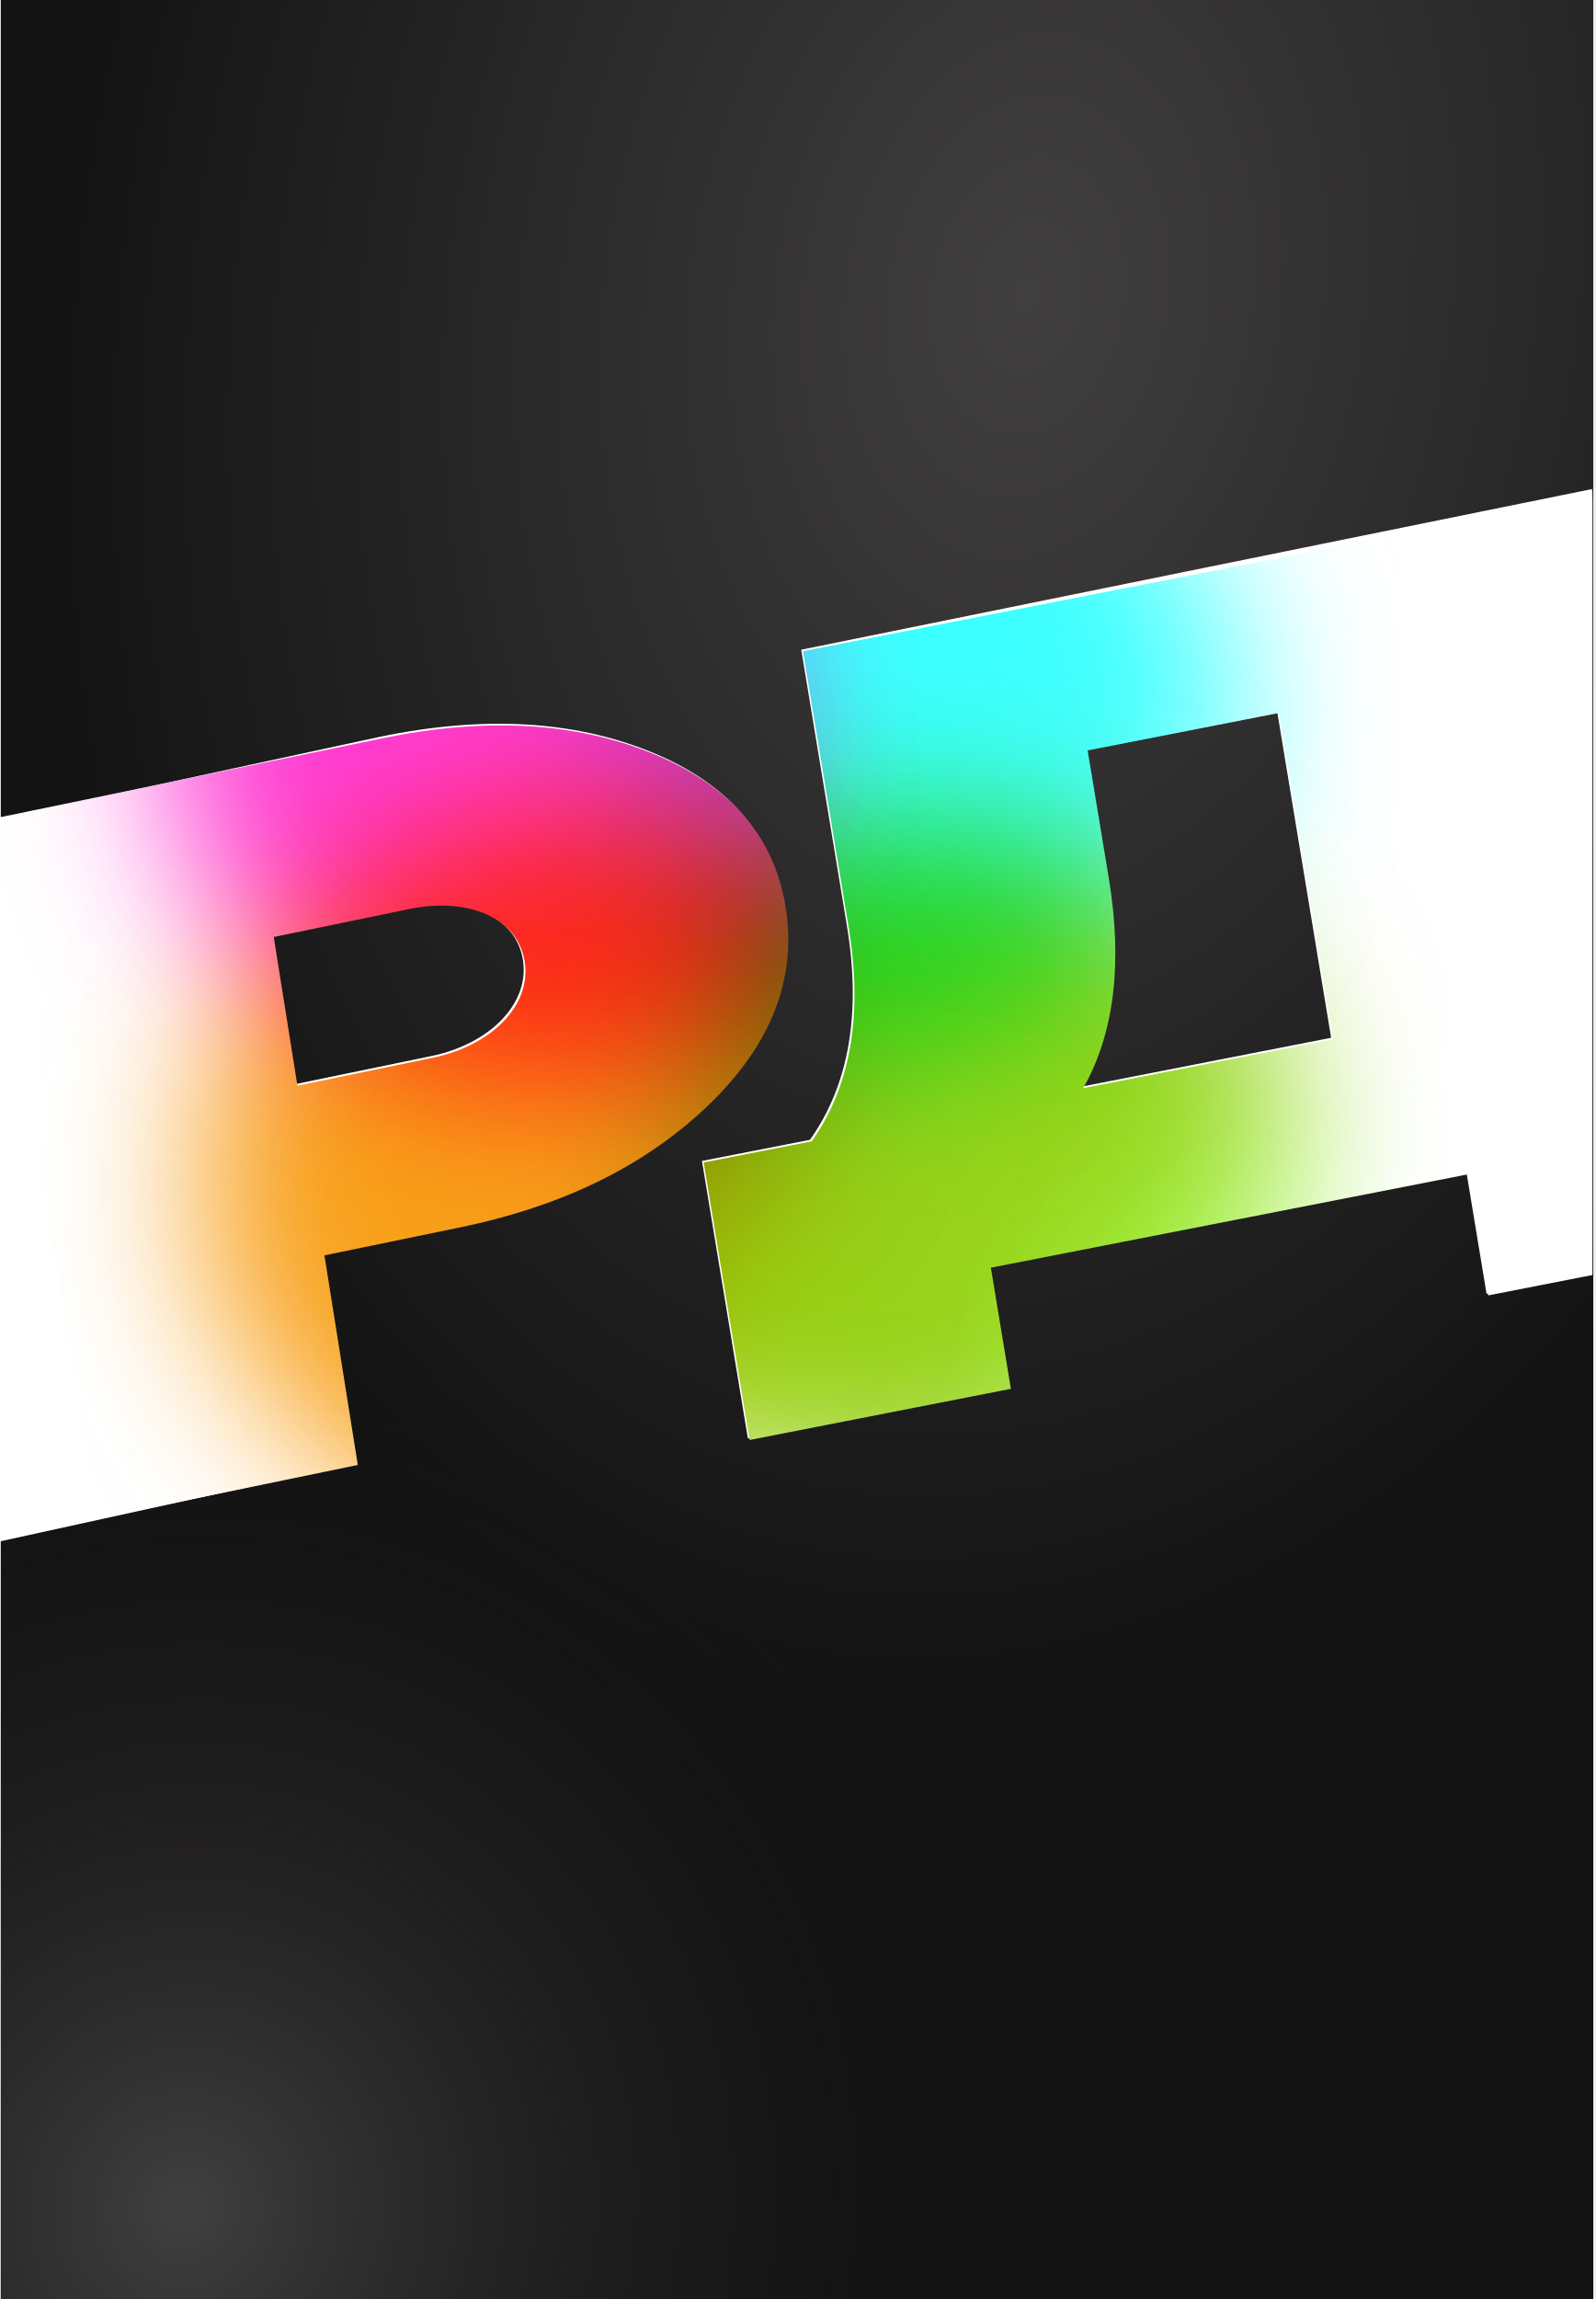
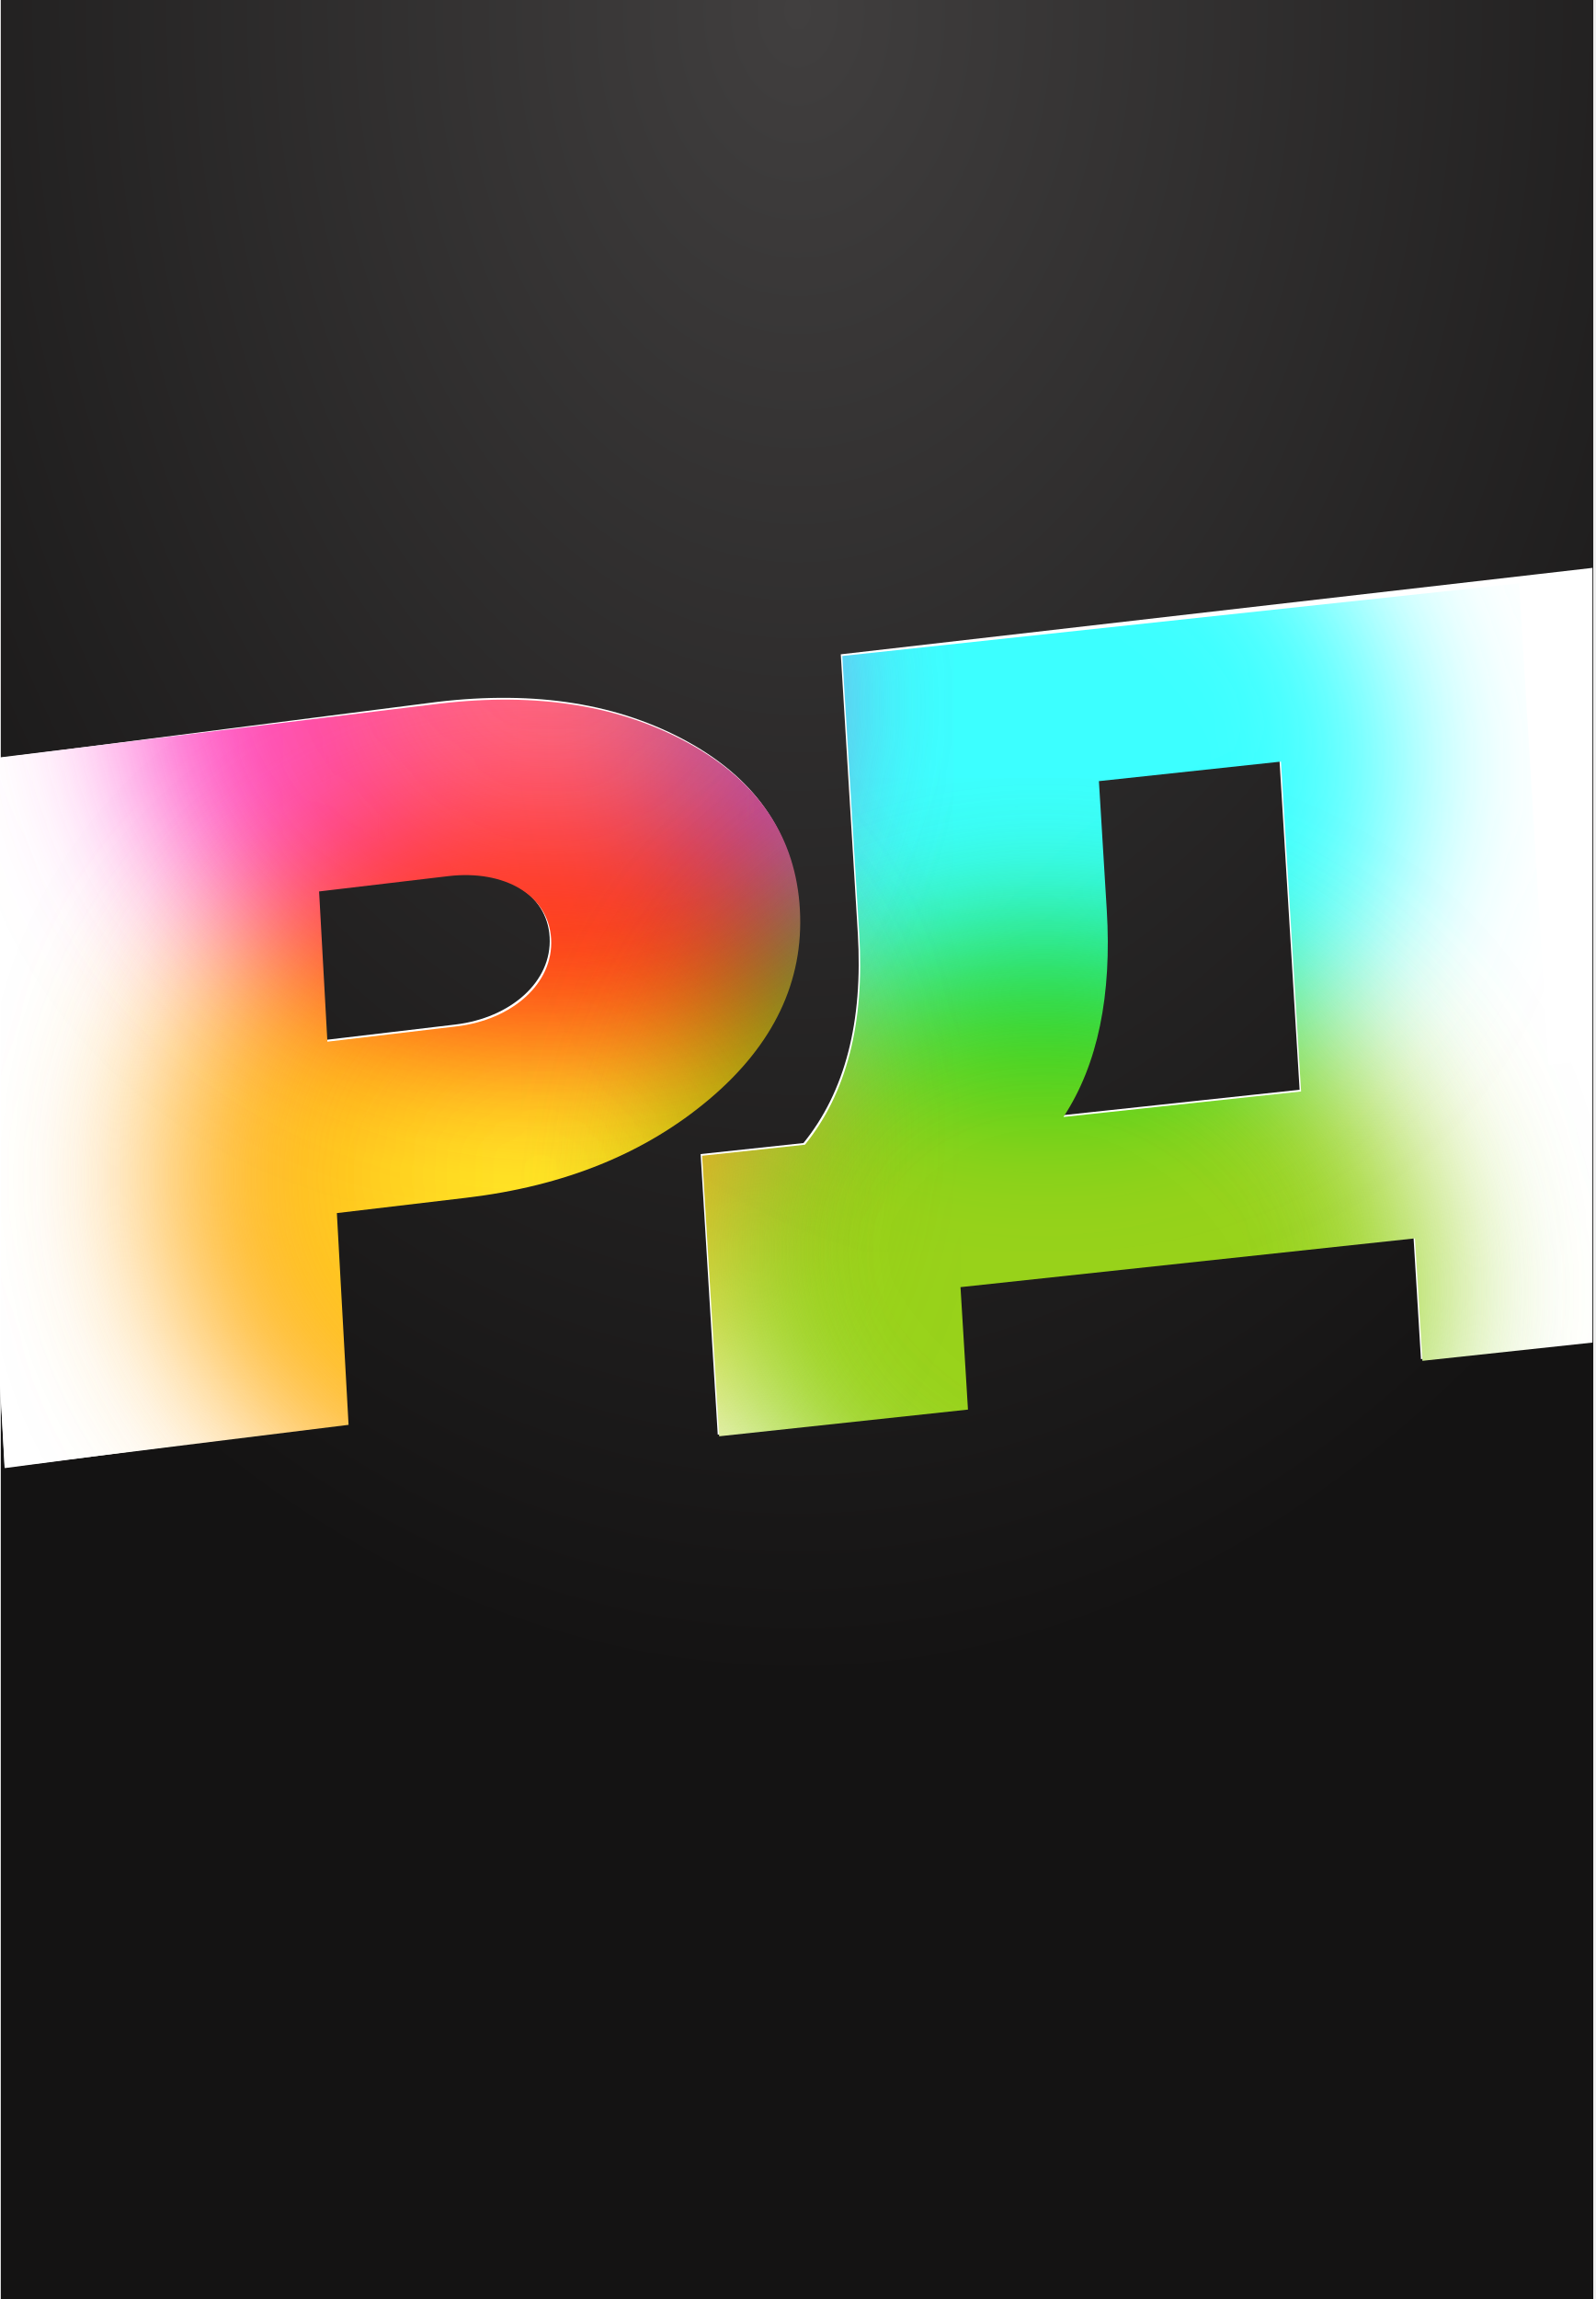
<svg xmlns="http://www.w3.org/2000/svg" width="486" height="700" viewBox="0 0 486 700" fill="none">
-   <rect x="0.25" width="485" height="700" fill="url(#paint0_radial)" />
-   <rect x="0.25" width="485" height="700" fill="url(#paint1_radial)" />
-   <mask id="mask0" style="mask-type:alpha" maskUnits="userSpaceOnUse" x="0" y="0" width="485" height="552">
-     <rect width="485" height="552" fill="url(#paint2_radial)" />
+   <rect x="0.25" width="485" height="700" fill="url(#paint0_radial_185:43)" />
+   <mask id="mask0_185:43" style="mask-type:alpha" maskUnits="userSpaceOnUse" x="0" y="0" width="485" height="552">
+     <rect width="485" height="552" fill="url(#paint1_radial_185:43)" />
  </mask>
-   <g mask="url(#mask0)">
-     <mask id="mask1" style="mask-type:alpha" maskUnits="userSpaceOnUse" x="-44" y="179" width="318" height="331">
-       <rect width="288.525" height="304.05" transform="matrix(0.995695 -0.0926858 0.0989394 0.995093 -43.5188 206.533)" fill="#C4C4C4" />
+   <g mask="url(#mask0_185:43)">
+     <mask id="mask1_185:43" style="mask-type:alpha" maskUnits="userSpaceOnUse" x="-14" y="181" width="271" height="305">
+       <rect x="-14" y="181.25" width="270.75" height="304" fill="#C4C4C4" />
    </mask>
-     <g mask="url(#mask1)">
-       <path d="M-34.708 256.789L-0.829 469.503L108.444 445.547L98.28 381.733L139.586 373.205C171.121 366.694 196.212 354.295 215.305 335.915C234.398 317.535 242.202 297.406 238.766 275.83C235.329 254.255 221.814 238.527 198.269 228.95C174.723 219.373 147.405 217.794 115.871 224.305L-34.708 256.789ZM90.052 330.074L82.841 284.796L124.147 276.268C141.913 272.6 157.133 278.874 159.263 292.244C161.393 305.615 149.124 317.878 131.358 321.546L90.052 330.074Z" fill="white" />
-       <path d="M515.157 141.869L298.856 186.526L313.618 279.209C318.313 308.685 314.788 332.639 303.044 351.071L270.177 357.856L285.035 451.147L364.538 434.733L358.053 394.013L503.289 364.028L509.775 404.748L588.833 388.425L573.975 295.135L540.663 302.012L515.157 141.869ZM385.656 334.015C395.082 315.434 397.275 291.755 392.774 263.494L385.949 220.647L444.133 208.635L461.605 318.335L385.656 334.015Z" fill="white" />
-       <mask id="mask2" style="mask-type:alpha" maskUnits="userSpaceOnUse" x="-5" y="142" width="595" height="321">
-         <path d="M-4.402 249.746L29.468 462.462L108.971 446.051L98.811 382.237L140.117 373.711C171.652 367.202 196.744 354.803 215.838 336.425C234.931 318.046 242.736 297.916 239.301 276.341C235.866 254.766 222.351 239.037 198.806 229.459C175.261 219.881 147.943 218.301 116.408 224.81L-4.402 249.746ZM90.585 330.577L83.376 285.299L124.682 276.773C142.448 273.106 157.668 279.381 159.797 292.751C161.926 306.122 149.657 318.384 131.891 322.051L90.585 330.577Z" fill="white" />
-         <path d="M515.699 142.393L299.396 187.04L314.153 279.723C318.847 309.199 315.321 333.153 303.576 351.584L270.708 358.369L285.562 451.659L365.066 435.249L358.582 394.529L503.821 364.551L510.304 405.271L589.363 388.952L574.509 295.661L541.198 302.537L515.699 142.393ZM386.188 334.532C395.616 315.952 397.809 292.273 393.31 264.012L386.487 221.165L444.671 209.155L462.138 318.856L386.188 334.532Z" fill="white" />
+     <g mask="url(#mask1_185:43)">
+       <path d="M-10.439 232.099L1.449 447.006L105.713 433.283L102.146 368.811L141.51 364.149C171.562 360.59 196.144 350.571 215.679 334.042C235.214 317.513 244.371 298.197 243.165 276.399C241.959 254.601 230.799 237.691 209.701 225.974C188.603 214.258 163.24 210.154 133.189 213.714L-10.439 232.099ZM99.26 316.619L96.729 270.875L136.093 266.212C153.023 264.207 166.654 271.864 167.401 285.372C168.148 298.881 155.553 309.952 138.623 311.957L99.26 316.619Z" fill="white" />
+       <path d="M513.699 168.647L307.57 193.061L312.749 286.699C314.397 316.479 308.881 340 296.203 357.261L264.881 360.971L270.095 455.223L345.859 446.25L343.583 405.111L481.99 388.718L484.266 429.858L559.607 420.934L554.393 326.682L522.649 330.442L513.699 168.647ZM374.93 347.937C385.458 330.312 389.704 306.942 388.124 278.39L385.73 235.101L441.177 228.534L447.308 339.365L374.93 347.937Z" fill="white" />
+       <mask id="mask2_185:43" style="mask-type:alpha" maskUnits="userSpaceOnUse" x="-11" y="169" width="572" height="287">
+         <path d="M-10.484 231.896L1.394 446.803L106.158 433.834L102.595 369.361L141.959 364.701C172.01 361.143 196.593 351.126 216.129 334.598C235.665 318.07 244.823 298.754 243.618 276.956C242.413 255.158 231.254 238.247 210.156 226.53C189.059 214.813 163.696 210.708 133.644 214.266L-10.484 231.896ZM99.71 317.17L97.182 271.425L136.546 266.765C153.477 264.76 167.107 272.417 167.853 285.926C168.6 299.434 156.005 310.505 139.074 312.509L99.71 317.17Z" fill="white" />
+         <path d="M514.156 169.218L308.026 193.621L313.202 287.259C314.847 317.039 309.331 340.56 296.652 357.821L265.33 361.529L270.539 455.781L346.304 446.812L344.03 405.672L482.438 389.287L484.711 430.426L560.052 421.506L554.843 327.254L523.098 331.012L514.156 169.218ZM375.379 348.501C385.908 330.876 390.155 307.506 388.577 278.954L386.184 235.665L441.632 229.101L447.757 339.932L375.379 348.501Z" fill="white" />
      </mask>
-       <g mask="url(#mask2)">
-         <rect width="514.83" height="379.725" transform="matrix(0.999584 -0.0930478 0.0985062 0.990736 -32.7456 164.096)" fill="white" />
-         <g style="mix-blend-mode:hard-light" filter="url(#filter0_f)">
-           <ellipse rx="121.24" ry="114.279" transform="matrix(0.963643 -0.263161 0.29143 0.957849 311.49 212.232)" fill="url(#paint3_radial)" />
+       <g mask="url(#mask2_185:43)">
+         <rect x="-0" y="140" width="485" height="378" fill="white" />
+         <g style="mix-blend-mode:hard-light" filter="url(#filter0_f_185:43)">
+           <circle cx="316.98" cy="219.823" r="114" transform="rotate(-10.5827 316.98 219.823)" fill="url(#paint2_radial_185:43)" />
        </g>
-         <g style="mix-blend-mode:hard-light" filter="url(#filter1_f)">
-           <ellipse rx="121.24" ry="111.898" transform="matrix(0.963643 -0.263161 0.29143 0.957849 182.068 358.723)" fill="url(#paint4_radial)" />
+         <g style="mix-blend-mode:hard-light" filter="url(#filter1_f_185:43)">
+           <ellipse cx="164.706" cy="357.94" rx="116.929" ry="111.625" transform="rotate(-1.9087 164.706 357.94)" fill="url(#paint3_radial_185:43)" />
        </g>
-         <g style="mix-blend-mode:hard-light" filter="url(#filter2_f)">
-           <ellipse rx="118.714" ry="114.279" transform="matrix(0.963643 -0.263161 0.29143 0.957849 167.906 216.865)" fill="url(#paint5_radial)" />
+         <g style="mix-blend-mode:hard-light" filter="url(#filter2_f_185:43)">
+           <ellipse cx="168.054" cy="204.132" rx="127.328" ry="114" transform="rotate(-1.9087 168.054 204.132)" fill="url(#paint4_radial_185:43)" />
        </g>
-         <g style="mix-blend-mode:hard-light" filter="url(#filter3_f)">
-           <ellipse rx="121.24" ry="111.898" transform="matrix(0.963643 -0.263161 0.29143 0.957849 329.473 357.987)" fill="url(#paint6_radial)" />
+         <g style="mix-blend-mode:hard-light" filter="url(#filter3_f_185:43)">
+           <ellipse cx="320.241" cy="366.596" rx="114" ry="111.625" transform="rotate(-10.5827 320.241 366.596)" fill="url(#paint5_radial_185:43)" />
        </g>
      </g>
    </g>
-     <mask id="mask3" style="mask-type:alpha" maskUnits="userSpaceOnUse" x="191" y="143" width="321" height="302">
-       <rect width="293.587" height="275.546" transform="matrix(0.995695 -0.0926858 0.0989394 0.995093 191.954 170.3)" fill="#C4C4C4" />
+     <mask id="mask3_185:43" style="mask-type:alpha" maskUnits="userSpaceOnUse" x="210" y="167" width="276" height="276">
+       <rect x="210" y="167" width="275.5" height="275.5" fill="#C4C4C4" />
    </mask>
-     <g mask="url(#mask3)">
-       <path d="M-60.086 257.345L-28.201 450.007L51.385 434.43L41.82 376.632L83.169 368.539C114.736 362.36 139.921 350.896 159.167 334.058C178.413 317.221 186.396 298.893 183.162 279.352C179.928 259.81 166.57 245.66 143.133 237.177C119.696 228.693 92.416 227.497 60.849 233.675L-60.086 257.345ZM34.076 329.842L27.289 288.833L68.638 280.74C86.422 277.259 101.572 282.818 103.576 294.929C105.58 307.039 93.21 318.269 75.425 321.749L34.076 329.842Z" fill="white" />
-       <path d="M485.327 148.814L244.026 197.824L257.919 281.769C262.338 308.467 258.595 330.226 246.69 347.048L213.789 353.487L227.773 437.983L307.359 422.406L301.255 385.525L446.644 357.07L452.747 393.951L556.663 371.831L542.679 287.335L509.333 293.861L485.327 148.814ZM329.388 330.862C338.979 313.925 341.388 292.426 337.151 266.83L330.729 228.022L388.973 216.623L405.417 315.981L329.388 330.862Z" fill="white" />
-       <mask id="mask4" style="mask-type:alpha" maskUnits="userSpaceOnUse" x="-60" y="155" width="593" height="296">
-         <path d="M-59.557 257.794L-27.68 450.457L51.907 434.884L42.344 377.085L83.693 368.994C115.261 362.817 140.446 351.353 159.693 334.517C178.94 317.68 186.925 299.353 183.691 279.812C180.458 260.27 167.101 246.119 143.664 237.635C120.228 229.15 92.948 227.953 61.38 234.13L-59.557 257.794ZM34.602 330.295L27.817 289.286L69.167 281.194C86.951 277.714 102.101 283.274 104.105 295.385C106.108 307.495 93.737 318.724 75.952 322.204L34.602 330.295Z" fill="white" />
-         <path d="M461.089 155.917L244.559 198.286L258.448 282.232C262.866 308.93 259.122 330.689 247.216 347.51L214.314 353.948L228.295 438.445L307.881 422.871L301.779 385.99L447.17 357.541L453.272 394.422L532.414 378.936L518.434 294.44L485.087 300.965L461.089 155.917ZM329.915 331.328C339.507 314.392 341.917 292.893 337.682 267.297L331.261 228.489L389.506 217.092L405.945 316.451L329.915 331.328Z" fill="white" />
+     <g mask="url(#mask3_185:43)">
+       <path d="M-33.439 230.3L-21.551 425.06L54.213 416.928L50.646 358.5L90.01 354.275C120.062 351.05 144.644 341.97 164.179 326.991C183.714 312.012 192.871 294.506 191.665 274.752C190.459 254.998 179.299 239.673 158.201 229.055C137.103 218.437 111.74 214.718 81.689 217.944L-33.439 230.3ZM47.76 311.202L45.229 269.746L84.593 265.521C101.523 263.703 115.154 270.642 115.901 282.884C116.648 295.126 104.053 305.159 87.123 306.977L47.76 311.202Z" fill="white" />
+       <path d="M485.949 172.798L256.07 199.227L261.249 284.086C262.897 311.074 257.381 332.39 244.703 348.034L213.381 351.395L218.595 436.811L294.359 428.679L292.083 391.397L430.49 376.541L432.766 413.824L531.857 401.433L526.643 316.017L494.899 319.424L485.949 172.798ZM323.43 339.584C333.958 323.611 338.203 302.431 336.624 276.556L334.23 237.326L389.677 231.375L395.808 331.815L323.43 339.584Z" fill="white" />
+       <mask id="mask4_185:43" style="mask-type:alpha" maskUnits="userSpaceOnUse" x="-33" y="177" width="542" height="261">
+         <path d="M-32.985 230.796L-21.107 425.556L54.658 417.428L51.094 359L90.458 354.777C120.51 351.552 145.093 342.474 164.629 327.496C184.165 312.518 193.322 295.012 192.117 275.258C190.913 255.504 179.753 240.178 158.656 229.559C137.558 218.94 112.195 215.22 82.144 218.445L-32.985 230.796ZM48.21 311.701L45.681 270.245L85.045 266.022C101.976 264.205 115.606 271.144 116.353 283.386C117.099 295.628 104.504 305.661 87.574 307.478L48.21 311.701Z" fill="white" />
+         <path d="M462.656 177.621L256.526 199.736L261.701 284.596C263.347 311.584 257.831 332.899 245.152 348.542L213.83 351.902L219.039 437.319L294.804 429.19L292.53 391.907L430.938 377.058L433.212 414.341L508.553 406.258L503.344 320.842L471.599 324.247L462.656 177.621ZM323.879 340.096C334.408 324.123 338.655 302.944 337.077 277.069L334.684 237.839L390.132 231.89L396.258 332.331L323.879 340.096Z" fill="white" />
      </mask>
-       <g mask="url(#mask4)">
-         <rect width="515.171" height="380.058" transform="matrix(0.998923 -0.0929863 0.09842 0.989869 -32.7461 164.096)" fill="white" />
-         <g style="mix-blend-mode:hard-light" filter="url(#filter4_f)">
-           <ellipse rx="120.916" ry="103.994" transform="matrix(0.967829 -0.24771 0.310255 0.952037 256.41 221.033)" fill="url(#paint7_radial)" />
+       <g mask="url(#mask4_185:43)">
+         <rect x="0.75" y="140" width="485" height="378" fill="white" />
+         <g style="mix-blend-mode:hard-light" filter="url(#filter4_f_185:43)">
+           <ellipse rx="113.656" ry="103.691" transform="matrix(0.987293 0.15891 -0.123684 0.992322 314.786 228.956)" fill="url(#paint6_radial_185:43)" />
        </g>
-         <g style="mix-blend-mode:hard-light" filter="url(#filter5_f)">
-           <ellipse rx="120.916" ry="101.827" transform="matrix(0.967829 -0.24771 0.310255 0.952037 125.747 355.035)" fill="url(#paint8_radial)" />
+         <g style="mix-blend-mode:hard-light" filter="url(#filter5_f_185:43)">
+           <ellipse rx="113.656" ry="101.531" transform="matrix(0.985967 -0.166941 0.201914 0.979403 131.024 344.778)" fill="url(#paint7_radial_185:43)" />
        </g>
-         <g style="mix-blend-mode:hard-light" filter="url(#filter6_f)">
-           <ellipse rx="118.397" ry="103.994" transform="matrix(0.967829 -0.24771 0.310255 0.952037 112.907 226.476)" fill="url(#paint9_radial)" />
+         <g style="mix-blend-mode:hard-light" filter="url(#filter6_f_185:43)">
+           <ellipse rx="111.288" ry="103.691" transform="matrix(0.985967 -0.166941 0.201914 0.979403 130.97 215.601)" fill="url(#paint8_radial_185:43)" />
        </g>
-         <g style="mix-blend-mode:hard-light" filter="url(#filter7_f)">
-           <ellipse rx="120.916" ry="101.827" transform="matrix(0.967829 -0.24771 0.310255 0.952037 273.033 353.093)" fill="url(#paint10_radial)" />
+         <g style="mix-blend-mode:hard-light" filter="url(#filter7_f_185:43)">
+           <ellipse rx="113.656" ry="101.531" transform="matrix(0.987293 0.15891 -0.123684 0.992322 324.519 386.812)" fill="url(#paint9_radial_185:43)" />
        </g>
      </g>
    </g>
  </g>
  <defs>
-     <filter id="filter0_f" x="142.472" y="50.686" width="338.035" height="323.093" filterUnits="userSpaceOnUse" color-interpolation-filters="sRGB">
+     <filter id="filter0_f_185:43" x="155.459" y="58.303" width="323.041" height="323.041" filterUnits="userSpaceOnUse" color-interpolation-filters="sRGB">
      <feFlood flood-opacity="0" result="BackgroundImageFix" />
      <feBlend mode="normal" in="SourceGraphic" in2="BackgroundImageFix" result="shape" />
-       <feGaussianBlur stdDeviation="23.75" result="effect1_foregroundBlur" />
+       <feGaussianBlur stdDeviation="23.75" result="effect1_foregroundBlur_185:43" />
    </filter>
-     <filter id="filter1_f" x="13.239" y="199.364" width="337.657" height="318.717" filterUnits="userSpaceOnUse" color-interpolation-filters="sRGB">
+     <filter id="filter1_f_185:43" x="0.282" y="198.807" width="328.848" height="318.265" filterUnits="userSpaceOnUse" color-interpolation-filters="sRGB">
      <feFlood flood-opacity="0" result="BackgroundImageFix" />
      <feBlend mode="normal" in="SourceGraphic" in2="BackgroundImageFix" result="shape" />
-       <feGaussianBlur stdDeviation="23.75" result="effect1_foregroundBlur" />
+       <feGaussianBlur stdDeviation="23.75" result="effect1_foregroundBlur_185:43" />
    </filter>
-     <filter id="filter2_f" x="1.227" y="55.503" width="333.357" height="322.724" filterUnits="userSpaceOnUse" color-interpolation-filters="sRGB">
+     <filter id="filter2_f_185:43" x="-6.761" y="42.615" width="349.63" height="323.034" filterUnits="userSpaceOnUse" color-interpolation-filters="sRGB">
      <feFlood flood-opacity="0" result="BackgroundImageFix" />
      <feBlend mode="normal" in="SourceGraphic" in2="BackgroundImageFix" result="shape" />
-       <feGaussianBlur stdDeviation="23.75" result="effect1_foregroundBlur" />
+       <feGaussianBlur stdDeviation="23.75" result="effect1_foregroundBlur_185:43" />
    </filter>
-     <filter id="filter3_f" x="160.645" y="198.628" width="337.657" height="318.717" filterUnits="userSpaceOnUse" color-interpolation-filters="sRGB">
+     <filter id="filter3_f_185:43" x="158.8" y="207.37" width="322.881" height="318.453" filterUnits="userSpaceOnUse" color-interpolation-filters="sRGB">
      <feFlood flood-opacity="0" result="BackgroundImageFix" />
      <feBlend mode="normal" in="SourceGraphic" in2="BackgroundImageFix" result="shape" />
-       <feGaussianBlur stdDeviation="23.75" result="effect1_foregroundBlur" />
+       <feGaussianBlur stdDeviation="23.75" result="effect1_foregroundBlur_185:43" />
    </filter>
-     <filter id="filter4_f" x="87.487" y="70.068" width="337.846" height="301.929" filterUnits="userSpaceOnUse" color-interpolation-filters="sRGB">
+     <filter id="filter4_f_185:43" x="154.334" y="76.971" width="320.905" height="303.97" filterUnits="userSpaceOnUse" color-interpolation-filters="sRGB">
      <feFlood flood-opacity="0" result="BackgroundImageFix" />
      <feBlend mode="normal" in="SourceGraphic" in2="BackgroundImageFix" result="shape" />
-       <feGaussianBlur stdDeviation="23.75" result="effect1_foregroundBlur" />
+       <feGaussianBlur stdDeviation="23.75" result="effect1_foregroundBlur_185:43" />
    </filter>
-     <filter id="filter5_f" x="-42.998" y="206.043" width="337.492" height="297.984" filterUnits="userSpaceOnUse" color-interpolation-filters="sRGB">
+     <filter id="filter5_f_185:43" x="-30.416" y="196.026" width="322.881" height="297.504" filterUnits="userSpaceOnUse" color-interpolation-filters="sRGB">
      <feFlood flood-opacity="0" result="BackgroundImageFix" />
      <feBlend mode="normal" in="SourceGraphic" in2="BackgroundImageFix" result="shape" />
-       <feGaussianBlur stdDeviation="23.75" result="effect1_foregroundBlur" />
+       <feGaussianBlur stdDeviation="23.75" result="effect1_foregroundBlur_185:43" />
    </filter>
-     <filter id="filter6_f" x="-53.667" y="75.691" width="333.149" height="301.571" filterUnits="userSpaceOnUse" color-interpolation-filters="sRGB">
+     <filter id="filter6_f_185:43" x="-28.256" y="64.842" width="318.453" height="301.517" filterUnits="userSpaceOnUse" color-interpolation-filters="sRGB">
      <feFlood flood-opacity="0" result="BackgroundImageFix" />
      <feBlend mode="normal" in="SourceGraphic" in2="BackgroundImageFix" result="shape" />
-       <feGaussianBlur stdDeviation="23.75" result="effect1_foregroundBlur" />
+       <feGaussianBlur stdDeviation="23.75" result="effect1_foregroundBlur_185:43" />
    </filter>
-     <filter id="filter7_f" x="104.287" y="204.101" width="337.492" height="297.984" filterUnits="userSpaceOnUse" color-interpolation-filters="sRGB">
+     <filter id="filter7_f_185:43" x="164.097" y="236.938" width="320.844" height="299.749" filterUnits="userSpaceOnUse" color-interpolation-filters="sRGB">
      <feFlood flood-opacity="0" result="BackgroundImageFix" />
      <feBlend mode="normal" in="SourceGraphic" in2="BackgroundImageFix" result="shape" />
-       <feGaussianBlur stdDeviation="23.75" result="effect1_foregroundBlur" />
+       <feGaussianBlur stdDeviation="23.75" result="effect1_foregroundBlur_185:43" />
    </filter>
-     <radialGradient id="paint0_radial" cx="0" cy="0" r="1" gradientUnits="userSpaceOnUse" gradientTransform="translate(314 91.5) rotate(99.5611) scale(428.959 297.207)">
+     <radialGradient id="paint0_radial_185:43" cx="0" cy="0" r="1" gradientUnits="userSpaceOnUse" gradientTransform="translate(243.25) rotate(90.0557) scale(514.5 356.475)">
      <stop stop-color="#413F3F" />
      <stop offset="1" stop-color="#141313" />
    </radialGradient>
-     <radialGradient id="paint1_radial" cx="0" cy="0" r="1" gradientUnits="userSpaceOnUse" gradientTransform="translate(54.5 671) rotate(-58.7051) scale(252.193 242.907)">
-       <stop stop-color="#413F3F" />
-       <stop offset="1" stop-color="#141313" stop-opacity="0" />
-     </radialGradient>
-     <radialGradient id="paint2_radial" cx="0" cy="0" r="1" gradientUnits="userSpaceOnUse" gradientTransform="translate(243) rotate(90.0706) scale(405.72 356.475)">
+     <radialGradient id="paint1_radial_185:43" cx="0" cy="0" r="1" gradientUnits="userSpaceOnUse" gradientTransform="translate(243) rotate(90.0706) scale(405.72 356.475)">
      <stop stop-color="#413F3F" />
      <stop offset="1" stop-color="#141313" />
    </radialGradient>
-     <radialGradient id="paint3_radial" cx="0" cy="0" r="1" gradientUnits="userSpaceOnUse" gradientTransform="translate(121.24 114.279) rotate(90) scale(114.279 121.24)">
+     <radialGradient id="paint2_radial_185:43" cx="0" cy="0" r="1" gradientUnits="userSpaceOnUse" gradientTransform="translate(316.98 219.823) rotate(90) scale(114)">
      <stop stop-color="#1EABD7" stop-opacity="0.71" />
      <stop offset="1" stop-color="#1EABD7" />
    </radialGradient>
-     <radialGradient id="paint4_radial" cx="0" cy="0" r="1" gradientUnits="userSpaceOnUse" gradientTransform="translate(121.24 111.898) rotate(90) scale(111.898 121.24)">
+     <radialGradient id="paint3_radial_185:43" cx="0" cy="0" r="1" gradientUnits="userSpaceOnUse" gradientTransform="translate(164.706 357.94) rotate(90) scale(111.625 116.929)">
+       <stop stop-color="#9C7E13" />
+       <stop offset="1" stop-color="#7C500C" />
+     </radialGradient>
+     <radialGradient id="paint4_radial_185:43" cx="0" cy="0" r="1" gradientUnits="userSpaceOnUse" gradientTransform="translate(168.054 204.132) rotate(90) scale(114 127.328)">
+       <stop stop-color="#D61E1E" stop-opacity="0.71" />
+       <stop offset="0.969" stop-color="#D61E6B" />
+     </radialGradient>
+     <radialGradient id="paint5_radial_185:43" cx="0" cy="0" r="1" gradientUnits="userSpaceOnUse" gradientTransform="translate(320.241 366.596) rotate(90) scale(111.625 114)">
+       <stop stop-color="#479622" stop-opacity="0.71" />
+       <stop offset="1" stop-color="#4C690D" />
+     </radialGradient>
+     <radialGradient id="paint6_radial_185:43" cx="0" cy="0" r="1" gradientUnits="userSpaceOnUse" gradientTransform="translate(113.656 103.691) rotate(90) scale(103.691 113.656)">
+       <stop stop-color="#005B78" />
+       <stop offset="1" stop-color="#1EABD7" />
+     </radialGradient>
+     <radialGradient id="paint7_radial_185:43" cx="0" cy="0" r="1" gradientUnits="userSpaceOnUse" gradientTransform="translate(113.656 101.531) rotate(90) scale(101.531 113.656)">
      <stop stop-color="#D7AE1E" stop-opacity="0.71" />
      <stop offset="1" stop-color="#7C500C" />
    </radialGradient>
-     <radialGradient id="paint5_radial" cx="0" cy="0" r="1" gradientUnits="userSpaceOnUse" gradientTransform="translate(118.714 114.279) rotate(90) scale(114.279 118.714)">
+     <radialGradient id="paint8_radial_185:43" cx="0" cy="0" r="1" gradientUnits="userSpaceOnUse" gradientTransform="translate(111.288 103.691) rotate(90) scale(103.691 111.288)">
      <stop stop-color="#D61E1E" stop-opacity="0.71" />
      <stop offset="0.969" stop-color="#D61E6B" />
    </radialGradient>
-     <radialGradient id="paint6_radial" cx="0" cy="0" r="1" gradientUnits="userSpaceOnUse" gradientTransform="translate(121.24 111.898) rotate(90) scale(111.898 121.24)">
-       <stop stop-color="#479622" stop-opacity="0.71" />
-       <stop offset="1" stop-color="#4C690D" />
-     </radialGradient>
-     <radialGradient id="paint7_radial" cx="0" cy="0" r="1" gradientUnits="userSpaceOnUse" gradientTransform="translate(120.916 103.994) rotate(90) scale(103.994 120.916)">
-       <stop stop-color="#1EABD7" stop-opacity="0.71" />
-       <stop offset="1" stop-color="#1EABD7" />
-     </radialGradient>
-     <radialGradient id="paint8_radial" cx="0" cy="0" r="1" gradientUnits="userSpaceOnUse" gradientTransform="translate(120.916 101.827) rotate(90) scale(101.827 120.916)">
-       <stop stop-color="#D7AE1E" stop-opacity="0.71" />
-       <stop offset="1" stop-color="#7C500C" />
-     </radialGradient>
-     <radialGradient id="paint9_radial" cx="0" cy="0" r="1" gradientUnits="userSpaceOnUse" gradientTransform="translate(118.397 103.994) rotate(90) scale(103.994 118.397)">
-       <stop stop-color="#D61E1E" stop-opacity="0.71" />
-       <stop offset="0.969" stop-color="#D61E6B" />
-     </radialGradient>
-     <radialGradient id="paint10_radial" cx="0" cy="0" r="1" gradientUnits="userSpaceOnUse" gradientTransform="translate(120.916 101.827) rotate(90) scale(101.827 120.916)">
-       <stop stop-color="#479622" stop-opacity="0.71" />
+     <radialGradient id="paint9_radial_185:43" cx="0" cy="0" r="1" gradientUnits="userSpaceOnUse" gradientTransform="translate(113.656 101.531) rotate(90) scale(101.531 113.656)">
+       <stop stop-color="#326A17" />
      <stop offset="1" stop-color="#4C690D" />
    </radialGradient>
  </defs>
</svg>
